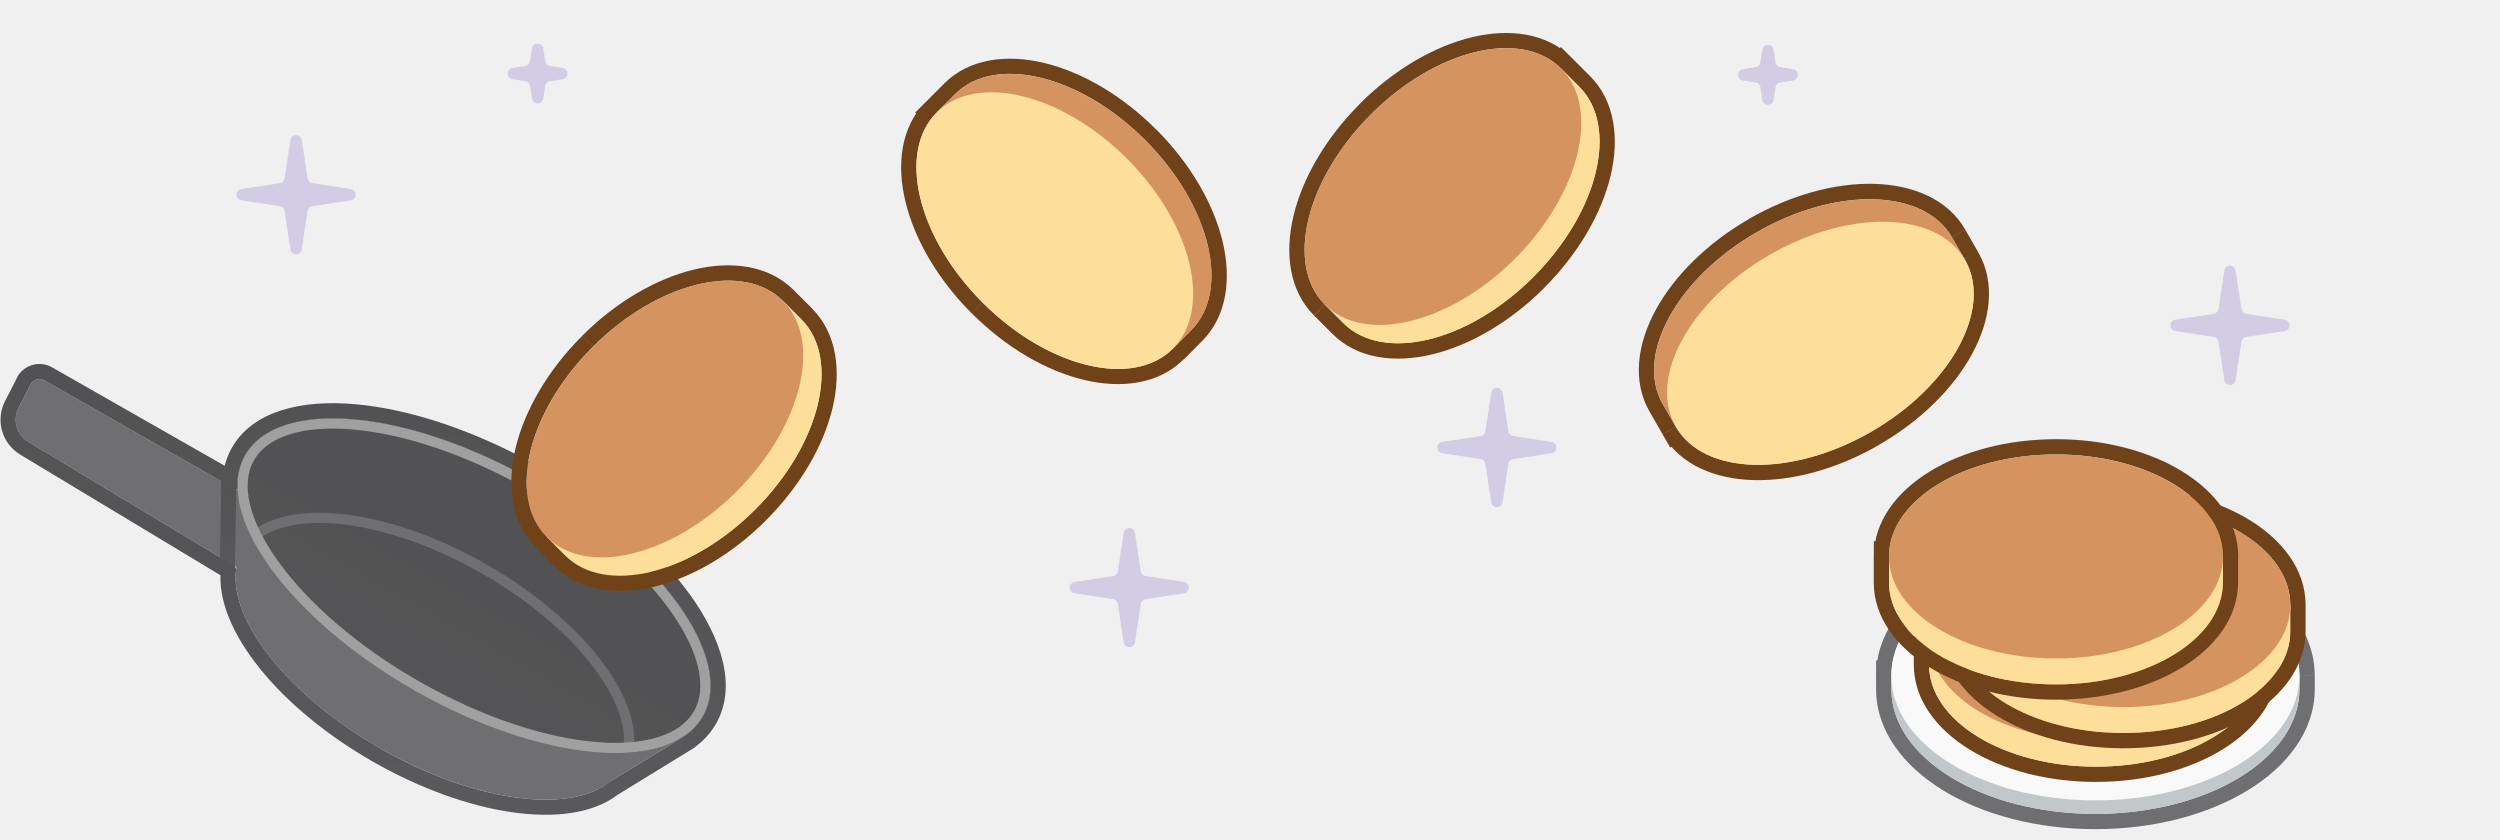
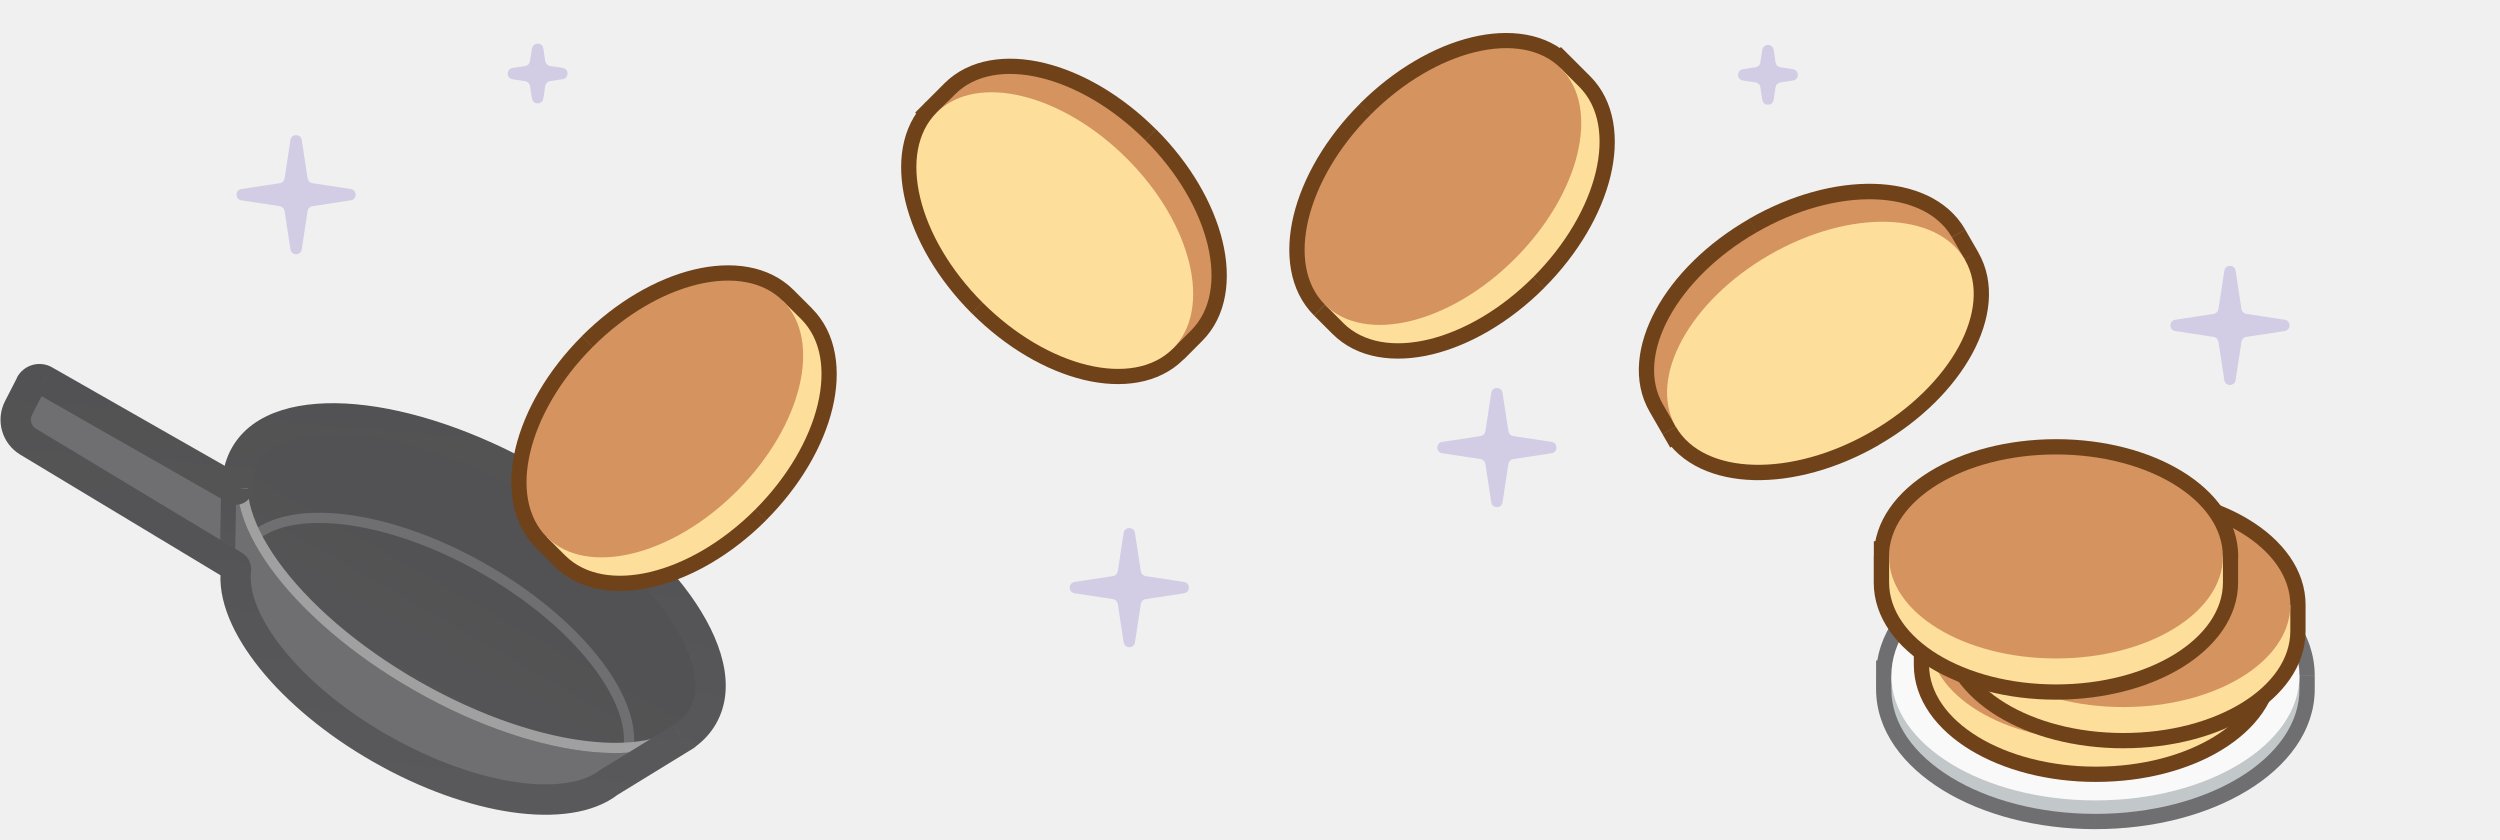
<svg xmlns="http://www.w3.org/2000/svg" width="250" height="84" fill="none">
-   <style>.B{fill:#fff}.C{fill:#000}.D{fill-rule:evenodd}.E{fill:#612f01}.F{fill:#fedc90}.G{fill:#d1884f}</style>
+   <style>.B{fill:#fff}.C{fill:#fff}.D{fill-rule:evenodd}.E{fill:#612f01}.F{fill:#fedc90}.G{fill:#d1884f}</style>
  <g clip-path="url(#M)" opacity=".9">
    <g fill="#aea0d6">
      <path d="M150.254 39.288c-.1-.648-1.033-.648-1.13 0l-.585 3.838c-.038.248-.232.442-.48.48l-3.838.585c-.648.1-.648 1.033 0 1.132l3.838.585c.248.038.442.232.48.48l.585 3.838c.098.648 1.032.648 1.13 0l.585-3.838c.038-.248.232-.442.48-.48l3.838-.585c.648-.1.648-1.033 0-1.132l-3.838-.585c-.247-.038-.44-.232-.48-.48l-.585-3.838zm73.308-12.218c-.098-.648-1.032-.648-1.13 0l-.585 3.838c-.038.248-.232.442-.48.48l-3.837.585c-.648.1-.648 1.033 0 1.132l3.837.585c.248.038.442.232.48.48l.585 3.838c.1.648 1.033.648 1.13 0l.585-3.838c.038-.248.232-.442.48-.48l3.837-.585c.648-.1.648-1.033 0-1.132l-3.837-.585c-.248-.038-.442-.232-.48-.48l-.585-3.838zM176.23 4.983c.1-.648 1.033-.648 1.132 0l.192 1.263c.038.248.232.442.48.48l1.262.192c.648.1.648 1.033 0 1.132l-1.262.192c-.248.038-.442.232-.48.48l-.192 1.263c-.1.648-1.033.648-1.132 0l-.192-1.263c-.038-.248-.232-.442-.48-.48l-1.262-.192c-.648-.1-.648-1.033 0-1.132l1.262-.192c.248-.038.442-.232.48-.48l.192-1.263z" opacity=".5" />
    </g>
    <mask id="A" width="45" height="30" x="187.135" y="53.101" class="C" maskUnits="userSpaceOnUse">
      <path d="M187.135 53.1h45v30h-45z" class="B" />
      <path d="M229.946 67.597v-.026c0-6.887-9.136-12.47-20.405-12.47s-20.406 5.583-20.406 12.47v1.347c0 6.887 9.136 12.47 20.406 12.47s20.405-5.583 20.405-12.47v-1.322z" class="D" />
    </mask>
    <path fill="#606063" d="M229.946 67.597l-1.526-.005v.005h1.526zm-40.81-.025v1.526h1.527v-1.526h-1.527zm0 0v-1.526h-1.526v1.526h1.526zm39.285-.001v.02l3.052.01v-.03h-3.052zm-18.88-10.944c5.4 0 10.217 1.34 13.633 3.428 3.442 2.104 5.246 4.805 5.246 7.515h3.052c0-4.176-2.764-7.7-6.707-10.12-3.97-2.426-9.355-3.876-15.224-3.876v3.052zm-18.88 10.944c0-2.71 1.804-5.412 5.246-7.515 3.416-2.087 8.232-3.428 13.633-3.428v-3.052c-5.87 0-11.255 1.45-15.225 3.876-3.943 2.4-6.707 5.944-6.707 10.12h3.053zm0 .001l-3.053-.001 3.053.001zm-1.527 1.526h0v-3.052 3.052zm1.527-.18v-1.347h-3.053v1.347h3.053zm18.88 10.944c-5.4 0-10.217-1.34-13.633-3.428-3.442-2.103-5.246-4.805-5.246-7.515h-3.053c0 4.176 2.764 7.7 6.707 10.12 3.97 2.426 9.356 3.876 15.225 3.876v-3.052zm18.88-10.944c0 2.71-1.804 5.412-5.246 7.515-3.416 2.088-8.233 3.428-13.633 3.428v3.052c5.87 0 11.255-1.45 15.224-3.876 3.943-2.4 6.707-5.943 6.707-10.12h-3.052zm0-1.322v1.322h3.052v-1.322h-3.052z" mask="url(#A)" />
    <path fill="#bdc2c4" d="M229.946 68.918c0 6.887-9.136 12.47-20.405 12.47s-20.406-5.583-20.406-12.47v-1.347h40.81v1.347z" />
    <path fill="#faf9fa" d="M229.946 67.57c0 6.887-9.136 12.47-20.405 12.47s-20.406-5.583-20.406-12.47S198.27 55.1 209.54 55.1s20.405 5.583 20.405 12.47z" />
    <mask id="B" width="37" height="27" x="190.906" y="51.668" class="C" maskUnits="userSpaceOnUse">
      <path d="M190.906 51.667h37v27h-37z" class="B" />
      <path d="M226.29 63.953v-.085c0-5.634-7.473-10.2-16.692-10.2s-16.692 4.567-16.692 10.2h-.001v2.597c0 5.634 7.474 10.2 16.693 10.2s16.692-4.567 16.692-10.2v-2.512z" class="D" />
    </mask>
    <path d="M226.29 63.953l-1.526-.02v.02h1.526zm-33.384-.084v1.526h1.526V63.87h-1.526zm-.001 0v-1.526h-1.526v1.526h1.526zm31.86 0v.064l3.052.04.001-.105h-3.053zM209.6 55.194c4.376 0 8.263 1.087 11.008 2.764 2.77 1.693 4.158 3.827 4.158 5.91h3.053c0-3.55-2.35-6.516-5.62-8.515-3.297-2.015-7.755-3.212-12.6-3.212v3.052zm-15.166 8.675c0-2.084 1.388-4.218 4.16-5.91 2.744-1.677 6.632-2.764 11.007-2.764V52.14c-4.843 0-9.302 1.197-12.6 3.212-3.27 2-5.62 4.966-5.62 8.515h3.052zm0 0h-3.052 3.052zm-1.527 1.526h.001l-.001-3.052v3.052zm1.526 1.07V63.87h-3.052v2.597h3.052zM209.6 75.14c-4.376 0-8.264-1.087-11.008-2.764-2.77-1.693-4.16-3.827-4.16-5.91h-3.052c0 3.55 2.348 6.516 5.62 8.515 3.297 2.015 7.755 3.212 12.6 3.212V75.14zm15.166-8.675c0 2.084-1.39 4.218-4.16 5.91-2.744 1.677-6.632 2.764-11.007 2.764v3.052c4.843 0 9.3-1.197 12.6-3.212 3.27-2 5.62-4.966 5.62-8.515h-3.052zm0-2.512v2.512h3.052v-2.512h-3.052z" class="E" mask="url(#B)" />
    <path d="M226.29 66.465c0 5.634-7.474 10.2-16.693 10.2s-16.692-4.567-16.692-10.2V63.87h33.385v2.596z" class="F" />
    <path d="M226.29 63.868c0 5.634-7.474 10.2-16.693 10.2s-16.692-4.567-16.692-10.2 7.473-10.2 16.692-10.2 16.693 4.567 16.693 10.2z" class="G" />
    <mask id="C" width="37" height="27" x="193.647" y="48.304" class="C" maskUnits="userSpaceOnUse">
      <path d="M193.647 48.304h37v27h-37z" class="B" />
      <path d="M229.032 60.63l.001-.124c0-5.634-7.473-10.2-16.692-10.2s-16.692 4.567-16.693 10.2h-.001V63.1c0 5.634 7.474 10.2 16.693 10.2s16.692-4.567 16.692-10.2v-2.47z" class="D" />
    </mask>
    <path d="M229.032 60.63l-1.526-.03v.03h1.526zm-33.384-.125v1.526h1.526l.001-1.526h-1.527zm-.001 0v-1.526h-1.526v1.526h1.526zm31.86.001l-.001.094 3.052.06.001-.154h-3.052zM212.34 51.83c4.375 0 8.263 1.087 11.007 2.764 2.77 1.693 4.16 3.827 4.16 5.91h3.052c0-3.55-2.348-6.516-5.62-8.515-3.298-2.015-7.756-3.212-12.6-3.212v3.052zm-15.166 8.674c0-2.084 1.388-4.218 4.16-5.9 2.744-1.677 6.632-2.764 11.007-2.764v-3.052c-4.843 0-9.3 1.197-12.6 3.21-3.27 2-5.62 4.965-5.62 8.515h3.053zm-1.528 1.526h.001l-.001-3.052v3.052zm1.526 1.07v-2.596h-3.052V63.1h3.052zm15.167 8.675c-4.376 0-8.264-1.087-11.008-2.764-2.77-1.693-4.16-3.827-4.16-5.91h-3.052c0 3.55 2.348 6.516 5.62 8.515 3.297 2.015 7.755 3.212 12.6 3.212v-3.052zm15.166-8.675c0 2.084-1.39 4.218-4.16 5.91-2.744 1.677-6.632 2.764-11.007 2.764v3.052c4.843 0 9.3-1.197 12.6-3.212 3.27-2 5.62-4.965 5.62-8.515h-3.052zm0-2.47v2.47h3.052v-2.47h-3.052z" class="E" mask="url(#C)" />
    <path d="M229.032 63.1c0 5.634-7.474 10.2-16.692 10.2s-16.693-4.567-16.693-10.2v-2.597h33.385V63.1z" class="F" />
    <path d="M229.032 60.506c0 5.634-7.473 10.2-16.692 10.2s-16.692-4.567-16.692-10.2 7.473-10.2 16.692-10.2 16.692 4.567 16.692 10.2z" class="G" />
    <mask id="D" width="37" height="27" x="186.91" y="43.444" class="C" maskUnits="userSpaceOnUse">
      <path d="M186.9 43.444h37v27h-37z" class="B" />
      <path d="M222.294 55.723l.001-.078c0-5.634-7.474-10.2-16.692-10.2S188.9 50.01 188.9 55.645v2.597c0 5.634 7.473 10.2 16.692 10.2s16.692-4.567 16.692-10.2v-2.52z" class="D" />
    </mask>
    <path d="M222.294 55.723l-1.526-.02v.02h1.526zm-33.384-.078v1.526h1.526v-1.526H188.9zm0 0V54.12h-1.526v1.526h1.526zm31.86 0l-.001.06 3.052.037v-.096h-3.052zm-15.166-8.675c4.375 0 8.263 1.087 11.007 2.764 2.77 1.693 4.16 3.827 4.16 5.91h3.052c0-3.55-2.348-6.516-5.62-8.515-3.298-2.015-7.756-3.212-12.6-3.212v3.052zm-15.167 8.675c0-2.084 1.39-4.218 4.16-5.91 2.744-1.677 6.632-2.764 11.008-2.764v-3.052c-4.844 0-9.302 1.197-12.6 3.212-3.272 2-5.62 4.966-5.62 8.515h3.052zm0 0h-3.052 3.052zM188.9 57.17h0V54.12v3.052zm1.526 1.07v-2.597h-3.052v2.597h3.052zm15.166 8.675c-4.375 0-8.263-1.087-11.007-2.764-2.77-1.693-4.16-3.827-4.16-5.91h-3.052c0 3.55 2.348 6.516 5.62 8.515 3.297 2.015 7.756 3.212 12.6 3.212v-3.052zm15.166-8.675c0 2.084-1.388 4.218-4.16 5.91-2.744 1.677-6.632 2.764-11.007 2.764v3.052c4.844 0 9.302-1.197 12.6-3.212 3.27-2 5.62-4.965 5.62-8.515h-3.052zm0-2.52v2.52h3.052v-2.52h-3.052z" class="E" mask="url(#D)" />
    <path d="M222.294 58.242c0 5.634-7.473 10.2-16.692 10.2s-16.692-4.567-16.692-10.2v-2.596h33.384v2.596z" class="F" />
    <path d="M222.295 55.645c0 5.634-7.474 10.2-16.693 10.2S188.9 61.28 188.9 55.645s7.473-10.2 16.692-10.2 16.693 4.567 16.693 10.2z" class="G" />
    <mask id="E" width="45.543" height="41.883" x="158.452" y="12.358" class="C" maskUnits="userSpaceOnUse">
      <path d="M158.452 12.358h45.543V54.24h-45.543z" class="B" />
      <path d="M196.464 25.928l.03.053c2.817 4.88-1.37 12.57-9.355 17.18s-16.74 4.39-19.556-.488h-.001l-1.298-2.25c-2.817-4.88 1.372-12.57 9.356-17.18s16.74-4.39 19.556.488l1.267 2.195z" class="D" />
    </mask>
    <path d="M196.464 25.928l-1.314.776-.004-.006-.004-.006 1.322-.763zm-28.88 16.746l-.763-1.322 1.32-.763.763 1.322-1.32.763zm-.001 0l.764 1.322-1.322.763-.763-1.322 1.32-.763zm27.614-18.94l-1.322.763 1.322-.763zm-.023 3.01l-.024-.04 2.628-1.552.04.066-2.643 1.526zm-8.797 15.095c3.79-2.188 6.613-5.073 8.15-7.897 1.552-2.85 1.688-5.393.646-7.198l2.643-1.526c1.775 3.074 1.225 6.817-.61 10.184-1.848 3.394-5.1 6.66-9.305 9.08l-1.526-2.643zm-17.472.07c1.042 1.805 3.312 2.958 6.557 3.04 3.215.08 7.126-.922 10.915-3.1l1.526 2.643c-4.194 2.422-8.654 3.614-12.517 3.518-3.832-.096-7.35-1.5-9.124-4.564l2.643-1.526zm-2.085-.558h.001l1.526 2.644-1.527-2.643zm.787-1.7l1.298 2.25-2.643 1.526-1.298-2.25 2.643-1.526zm8.797-15.096c-3.79 2.188-6.613 5.073-8.15 7.897-1.553 2.85-1.688 5.394-.646 7.198l-2.643 1.526c-1.775-3.074-1.225-6.817.608-10.184 1.848-3.394 5.11-6.66 9.306-9.08l1.526 2.643zm17.47-.07c-1.042-1.805-3.31-2.96-6.557-3.04-3.214-.08-7.125.922-10.914 3.1l-1.526-2.643c4.194-2.422 8.653-3.614 12.517-3.518 3.832.096 7.35 1.49 9.124 4.565l-2.644 1.526zm1.267 2.195l-1.267-2.195 2.644-1.526 1.267 2.195-2.644 1.526z" class="E" mask="url(#E)" />
    <path d="M195.197 23.733c-2.817-4.88-11.573-5.097-19.557-.488s-12.172 12.3-9.355 17.18l1.298 2.25 28.912-16.692-1.298-2.25z" class="G" />
    <path d="M196.495 25.982c-2.817-4.88-11.572-5.097-19.556-.488s-12.173 12.3-9.356 17.18 11.573 5.097 19.557.488 12.172-12.3 9.355-17.18z" class="F" />
    <mask id="F" width="45.255" height="45.255" x="122.715" y="-3.187" class="C" maskUnits="userSpaceOnUse">
      <path d="M122.715-3.187h45.255v45.255h-45.255z" class="B" />
      <path d="M132.493 30.47l1.827 1.828c3.984 3.984 12.498 1.93 19.017-4.6s8.573-15.033 4.6-19.016l-1.836-1.836c-3.984-3.984-12.498-1.93-19.017 4.6s-8.573 15.033-4.6 19.016z" class="D" />
    </mask>
    <path d="M132.493 30.47l1.077-1.08.002.002-1.08 1.08zm1.827 1.828l-1.08 1.08 1.08-1.08zM157.927 8.7l1.08-1.08-1.08 1.08zm-1.836-1.836l-1.08-1.08 1.08-1.08 1.08 1.08-1.08 1.08zm0 0l1.08 1.08-1.08 1.08-1.08-1.08 1.08-1.08zM133.572 29.4l1.827 1.828-2.158 2.158-1.827-1.828 2.158-2.158zm1.827 1.828c1.474 1.474 3.965 2 7.12 1.24 3.126-.754 6.644-2.735 9.737-5.83l2.16 2.158c-3.425 3.425-7.424 5.73-11.18 6.638-3.727.9-7.485.462-9.995-2.048l2.158-2.158zm16.858-4.6c3.094-3.094 5.075-6.612 5.83-9.738.76-3.156.234-5.647-1.24-7.12l2.158-2.158c2.5 2.5 2.947 6.268 2.048 9.995-.907 3.756-3.213 7.755-6.638 11.18l-2.16-2.158zm4.59-16.858l-1.836-1.836 2.158-2.158 1.836 1.836-2.158 2.158zm.322-1.836h0l-2.158-2.158 2.158 2.158zm-2.158 0l2.158-2.158-2.158 2.158zm0 0c-1.474-1.474-3.965-2-7.12-1.24-3.126.755-6.644 2.735-9.737 5.83l-2.16-2.158c3.425-3.425 7.424-5.73 11.18-6.638 3.727-.9 7.485-.462 9.995 2.048l-2.158 2.158zm-16.858 4.6c-3.094 3.094-5.075 6.612-5.83 9.738-.76 3.156-.234 5.647 1.24 7.12l-2.158 2.158c-2.5-2.5-2.947-6.268-2.048-9.995.907-3.757 3.213-7.755 6.638-11.18l2.16 2.158zm-4.59 16.858l-2.147 2.17 2.147-2.17z" class="E" mask="url(#F)" />
    <path d="M134.32 32.297c3.984 3.984 12.498 1.93 19.016-4.6s8.574-15.033 4.59-19.016l-1.836-1.836-23.607 23.607 1.836 1.836z" class="F" />
    <path d="M132.484 30.46c3.984 3.984 12.498 1.93 19.017-4.6s8.573-15.033 4.6-19.016-12.498-1.93-19.017 4.6-8.573 15.033-4.6 19.016z" class="G" />
  </g>
  <g clip-path="url(#N)" opacity=".9">
    <g fill="#606063">
      <ellipse rx="21.862" ry="10.37" transform="matrix(-.868567 -.495572 -.495572 .868567 43.2321 65.8737)" />
      <path d="M59.823 78.89l8.723-5.35-44.793-25.557-.063 10.3L59.823 78.89z" />
      <path d="M25.924 50.293L4.46 38.046a1.02 1.02 0 0 0-1.418.424l-1.194 2.346c-.608 1.195-.2 2.656.96 3.348l22.208 13.38.91-7.252z" />
    </g>
    <ellipse fill="url(#J)" rx="26.346" ry="12.052" transform="matrix(-.868567 -.495572 -.495572 .868567 47.3991 58.5707)" />
    <g stroke-width="1.022">
      <path stroke="#606063" d="M62.85 74.837c.718-5.118-5.203-12.678-14.478-17.97s-18.797-6.543-22.837-3.32" />
      <path stroke="#979797" d="M24.96 45.768c-1.5 2.61-.587 6.45 2.45 10.675 3.008 4.185 8 8.575 14.27 12.153s12.59 5.64 17.723 6.1c5.183.465 8.946-.71 10.436-3.322s.587-6.45-2.45-10.675c-3.008-4.185-8-8.575-14.27-12.153s-12.59-5.64-17.723-6.1c-5.183-.465-8.946.71-10.436 3.322z" />
    </g>
    <path stroke="url(#K)" stroke-width="1.515" d="M22.89 48.033l-.168 8.93" />
    <mask id="G" width="78.114" height="47.854" x="-3.288" y="35.589" class="C" maskUnits="userSpaceOnUse">
      <path d="M-3.288 35.59h78.114v47.854H-3.288z" class="B" />
      <path d="M38.093 74.88c-9.214-5.257-15.12-12.752-14.492-17.87.022-.178-.057-.353-.21-.446L2.806 44.163c-1.148-.692-1.567-2.153-.96-3.348L3.04 38.47c.265-.52.91-.713 1.418-.424l19.107 10.902c.08.046.182-.012.182-.105a7.51 7.51 0 0 1 .004-.595l.002-.255c.09-.9.335-1.73.763-2.478 3.3-5.78 16.218-4.622 28.856 2.59s20.21 17.743 16.91 23.525a5.93 5.93 0 0 1-1.745 1.9l-.336.225-7.32 4.49c-4.068 3.174-13.55 1.91-22.788-3.36z" class="D" />
    </mask>
    <path fill="url(#L)" d="M38.093 74.88l.75-1.316-.75 1.316zM2.806 44.163l.782-1.298-.782 1.298zm-.96-3.348l1.35.687-1.35-.687zM3.04 38.47l-1.35-.687 1.35.687zm1.418-.424l-.75 1.316.75-1.316zm19.293 10.2l1.514.07.002-.03v-.03l-1.515-.01zm.764-2.732l1.316.75-1.316-.75zm28.856 2.59l.75-1.316-.75 1.316zm16.91 23.525l1.316.75-1.316-.75zm-2.08 2.124l-.792-1.292-.007.004-.007.004.806 1.283zm-.135.083l-.778-1.3-.007.004-.007.004.792 1.292zM60.88 78.24l-.792-1.292-.073.045-.067.052.932 1.195zm7.657-4.695l-.792-1.292.792 1.292zm-.001-.018l-.878-1.235.878 1.235zM23.753 47.992l1.515.01-1.515-.01zm-.187.955l-.75 1.316.75-1.316zm.203-.963l1.5.127-1.5-.127zm-.378 8.583l-.782 1.298.782-1.298zm-1.293.26c-.388 3.168 1.24 6.732 3.88 10.016 2.687 3.34 6.622 6.647 11.366 9.354l1.502-2.633c-4.47-2.55-8.094-5.62-10.506-8.62-2.46-3.058-3.47-5.8-3.233-7.748l-3.008-.37zM2.023 45.46l20.585 12.403 1.564-2.596L3.588 42.865 2.023 45.46zM.496 40.128a4.07 4.07 0 0 0 1.527 5.334l1.564-2.596a1.04 1.04 0 0 1-.39-1.363l-2.7-1.375zM1.7 37.782L.496 40.128l2.7 1.375 1.194-2.346-2.7-1.375zM5.2 36.73a2.54 2.54 0 0 0-3.519 1.053l2.7 1.375c-.128.25-.44.344-.684.205L5.2 36.73zM24.316 47.63L5.2 36.73 3.708 39.36l19.107 10.902 1.502-2.633zm-2.08.546a9.02 9.02 0 0 0-.005.715l3.03-.1c-.005-.163-.004-.32.003-.475l-3.028-.14zm0-.194l-.002.255 3.03.018.002-.255-3.03-.018zm.962-3.22c-.546.956-.85 2-.94 3.093l3.02.254c.058-.69.244-1.303.553-1.845L23.2 44.763zm30.923 2.023c-6.464-3.688-13.062-5.867-18.546-6.36-5.338-.48-10.255.616-12.377 4.336l2.633 1.502c1.176-2.062 4.368-3.278 9.474-2.82 4.96.445 11.14 2.45 17.315 5.973l1.502-2.633zM71.6 72.378c2.122-3.72.563-8.5-2.565-12.862-3.214-4.47-8.447-9.042-14.91-12.73L52.62 49.42c6.174 3.523 11.046 7.823 13.952 11.867 2.992 4.162 3.57 7.53 2.393 9.6l2.633 1.502zm-2.184 2.384c.893-.635 1.638-1.428 2.184-2.384l-2.633-1.502c-.31.542-.742 1.014-1.307 1.415l1.756 2.47zm-.42.28l.336-.206-1.584-2.584-.336.206 1.584 2.584zm-1.598-2.575l-.108.066 1.557 2.6.163-.1-1.612-2.567zm-5.722 7.064l7.185-4.406-1.584-2.584-7.185 4.406 1.584 2.584zm-24.33-3.335c4.757 2.714 9.617 4.42 13.87 5.03 4.177.598 8.08.176 10.603-1.792l-1.864-2.4c-1.546 1.206-4.418 1.74-8.31 1.182-3.816-.546-8.315-2.106-12.796-4.662l-1.502 2.633zm30.445-1.345a1.51 1.51 0 0 1-.041-2.599l1.584 2.584c.986-.605.963-2.044-.04-2.617l-1.502 2.633zm-.127-2.56c-.9.64-.844 2.006.127 2.56l1.502-2.633a1.51 1.51 0 0 1 .126 2.543l-1.756-2.47zM25.268 48a1.51 1.51 0 0 1-2.259 1.303l1.502-2.633c-1-.576-2.267.148-2.274 1.312l3.03.018zm-2.454 2.262a1.64 1.64 0 0 0 2.449-1.412l-3.03-.02c.007-1.066 1.16-1.73 2.084-1.202l-1.502 2.633zm.195-.96c.97.554 2.176-.093 2.27-1.193l-3.02-.254a1.51 1.51 0 0 1 2.253-1.185L23 49.304zm2.096 7.893c.1-.73-.234-1.507-.933-1.928l-1.564 2.596c-.393-.236-.557-.66-.51-1.037l3.008.37z" mask="url(#G)" />
    <mask id="H" width="45.255" height="45.255" x="44.906" y="20.059" class="C" maskUnits="userSpaceOnUse">
      <path d="M44.906 20.06H90.16v45.255H44.906z" class="B" />
      <path d="M54.676 53.707c-3.984-3.984-1.93-12.498 4.6-19.016s15.033-8.574 19.016-4.6l1.836 1.836c3.984 3.984 1.93 12.498-4.6 19.016s-15.033 8.574-19.016 4.6l-1.836-1.836z" class="D" />
    </mask>
    <path d="M78.282 30.1l-1.08 1.08 1.08-1.08zm1.836 1.836l1.08-1.08-1.08 1.08zm-24.363 20.69h0 0 0l-2.158 2.158 2.158-2.158zm4.6-16.858c-3.094 3.094-5.074 6.612-5.83 9.738-.762 3.156-.235 5.647 1.24 7.12l-2.158 2.158c-2.5-2.5-2.947-6.268-2.048-9.995.907-3.756 3.213-7.755 6.638-11.18l2.158 2.158zm16.858-4.6c-1.474-1.474-3.964-2-7.12-1.24-3.126.755-6.644 2.735-9.738 5.83l-2.158-2.158c3.425-3.425 7.423-5.73 11.18-6.638 3.727-.9 7.485-.462 9.995 2.048l-2.158 2.158zm0 0h0 0 0l2.158-2.158-2.158 2.158zm1.836 1.836l-1.836-1.836 2.158-2.158 1.836 1.836-2.158 2.158zm-4.6 16.858c3.094-3.094 5.075-6.612 5.83-9.738.762-3.156.235-5.647-1.24-7.12l2.158-2.158c2.5 2.5 2.947 6.268 2.048 9.995-.907 3.756-3.213 7.755-6.638 11.18l-2.158-2.158zm-16.858 4.6c1.474 1.474 3.964 2 7.12 1.24 3.126-.755 6.644-2.735 9.738-5.83l2.158 2.158c-3.425 3.425-7.423 5.73-11.18 6.638-3.727.9-7.485.462-9.995-2.048l2.158-2.158zm-1.836-1.836l1.836 1.836-2.158 2.158-1.836-1.836 2.158-2.158z" class="E" mask="url(#H)" />
    <path d="M56.512 55.543c3.984 3.984 12.498 1.93 19.016-4.6s8.574-15.033 4.6-19.016L78.282 30.1 54.675 53.707l1.836 1.836z" class="F" />
    <path d="M54.676 53.707c3.984 3.984 12.498 1.93 19.016-4.6s8.574-15.033 4.6-19.016-12.498-1.93-19.016 4.6-8.574 15.033-4.6 19.016z" class="G" />
    <mask id="I" width="45.255" height="45.255" x="83.638" y="-.619" class="C" maskUnits="userSpaceOnUse">
      <path d="M83.638-.62h45.255v45.255H83.638z" class="B" />
      <path d="M117.33 34.82l-.045.046c-3.984 3.984-12.498 1.93-19.016-4.6s-8.574-15.032-4.6-19.016h0l1.836-1.836c3.984-3.984 12.498-1.93 19.016 4.6s8.574 15.033 4.59 19.016l-1.79 1.8z" class="D" />
    </mask>
    <path d="M117.33 34.82l-1.1-1.068.006-.006.005-.005 1.08 1.08zM93.68 11.26l1.08-1.08 1.08 1.08-1.08 1.08-1.08-1.08zm0 0l-1.08 1.08-1.08-1.08 1.08-1.08 1.08 1.08zm25.443 21.77l-1.08-1.08 1.08 1.08zm-2.915.757l.034-.035 2.18 2.136-.056.057-2.158-2.158zm-16.858-4.6c3.094 3.094 6.61 5.074 9.738 5.83 3.155.762 5.646.235 7.12-1.24l2.158 2.158c-2.5 2.5-6.268 2.947-9.995 2.048-3.756-.907-7.755-3.213-11.18-6.638l2.158-2.158zm-4.6-16.858c-1.474 1.474-2 3.964-1.24 7.12.755 3.126 2.735 6.644 5.83 9.738l-2.158 2.158c-3.425-3.425-5.73-7.423-6.638-11.18-.9-3.727-.463-7.485 2.047-9.995l2.158 2.158zm0-2.158h0L92.6 12.34l2.158-2.158zm1.836.322l-1.836 1.836L92.6 10.18l1.836-1.836 2.158 2.158zm16.858 4.6c-3.094-3.094-6.61-5.074-9.737-5.83-3.156-.762-5.647-.235-7.12 1.24l-2.158-2.158c2.5-2.5 6.268-2.947 9.995-2.048 3.756.907 7.755 3.213 11.18 6.638l-2.16 2.158zm4.6 16.858c1.474-1.474 2-3.964 1.24-7.12-.754-3.126-2.735-6.644-5.83-9.738l2.16-2.158c3.424 3.425 5.73 7.423 6.637 11.18.9 3.727.463 7.485-2.047 9.995l-2.16-2.158zm-1.8 1.8l1.8-1.8 2.16 2.158-1.79 1.8-2.158-2.158z" class="E" mask="url(#I)" />
    <path d="M119.122 33.03c3.983-3.984 1.928-12.498-4.6-19.016S99.5 5.44 95.515 9.424L93.68 11.26l23.607 23.606 1.836-1.836z" class="G" />
    <path d="M117.286 34.867c3.983-3.984 1.928-12.498-4.6-19.016s-15.033-8.574-19.017-4.6-1.93 12.498 4.6 19.016 15.033 8.574 19.017 4.6z" class="F" />
    <g fill="#aea0d6">
      <path d="M30.174 14c-.1-.648-1.033-.648-1.13 0l-.585 3.838a.57.57 0 0 1-.479.48l-3.838.585c-.648.1-.648 1.033 0 1.13l3.838.585a.57.57 0 0 1 .479.48l.585 3.838c.1.648 1.033.648 1.13 0l.585-3.838a.57.57 0 0 1 .48-.48l3.838-.585c.648-.1.648-1.033 0-1.13l-3.838-.585a.57.57 0 0 1-.48-.48L30.174 14zm83.323 39.292c-.1-.648-1.033-.648-1.132 0l-.585 3.838a.57.57 0 0 1-.479.48l-3.838.585c-.648.1-.648 1.033 0 1.132l3.838.585a.57.57 0 0 1 .479.48l.585 3.838c.1.648 1.033.648 1.132 0l.584-3.838c.038-.248.232-.442.48-.48l3.838-.585c.648-.1.648-1.033 0-1.132l-3.838-.585c-.248-.038-.442-.232-.48-.48l-.584-3.838zM53.202 4.853c.1-.648 1.033-.648 1.13 0l.192 1.263a.57.57 0 0 0 .48.48l1.262.192c.648.1.648 1.033 0 1.132l-1.262.192a.57.57 0 0 0-.48.48l-.192 1.263c-.1.648-1.033.648-1.13 0L53 8.6a.57.57 0 0 0-.48-.48l-1.263-.192c-.648-.1-.648-1.033 0-1.132l1.263-.192a.57.57 0 0 0 .48-.48l.192-1.263z" opacity=".5" />
    </g>
  </g>
  <defs>
    <linearGradient id="J" x1="26.346" x2="26.346" y1="0" y2="24.104" gradientUnits="userSpaceOnUse">
      <stop stop-color="#404042" />
      <stop offset="1" stop-color="#48484b" />
    </linearGradient>
    <linearGradient id="K" x1="24.763" x2="20.851" y1="49.115" y2="55.879" gradientUnits="userSpaceOnUse">
      <stop stop-color="#404042" />
      <stop offset="1" stop-color="#48484b" />
    </linearGradient>
    <linearGradient id="L" x1="37.494" x2="34.465" y1="40.594" y2="78.417" gradientUnits="userSpaceOnUse">
      <stop stop-color="#404042" />
      <stop offset="1" stop-color="#48484b" />
    </linearGradient>
    <clipPath id="M">
      <path d="M0 0h125v82.707H0z" class="B" transform="translate(125 .331)" />
    </clipPath>
    <clipPath id="N">
      <path d="M0 0h125v82.707H0z" class="B" transform="translate(0 .331)" />
    </clipPath>
  </defs>
</svg>
